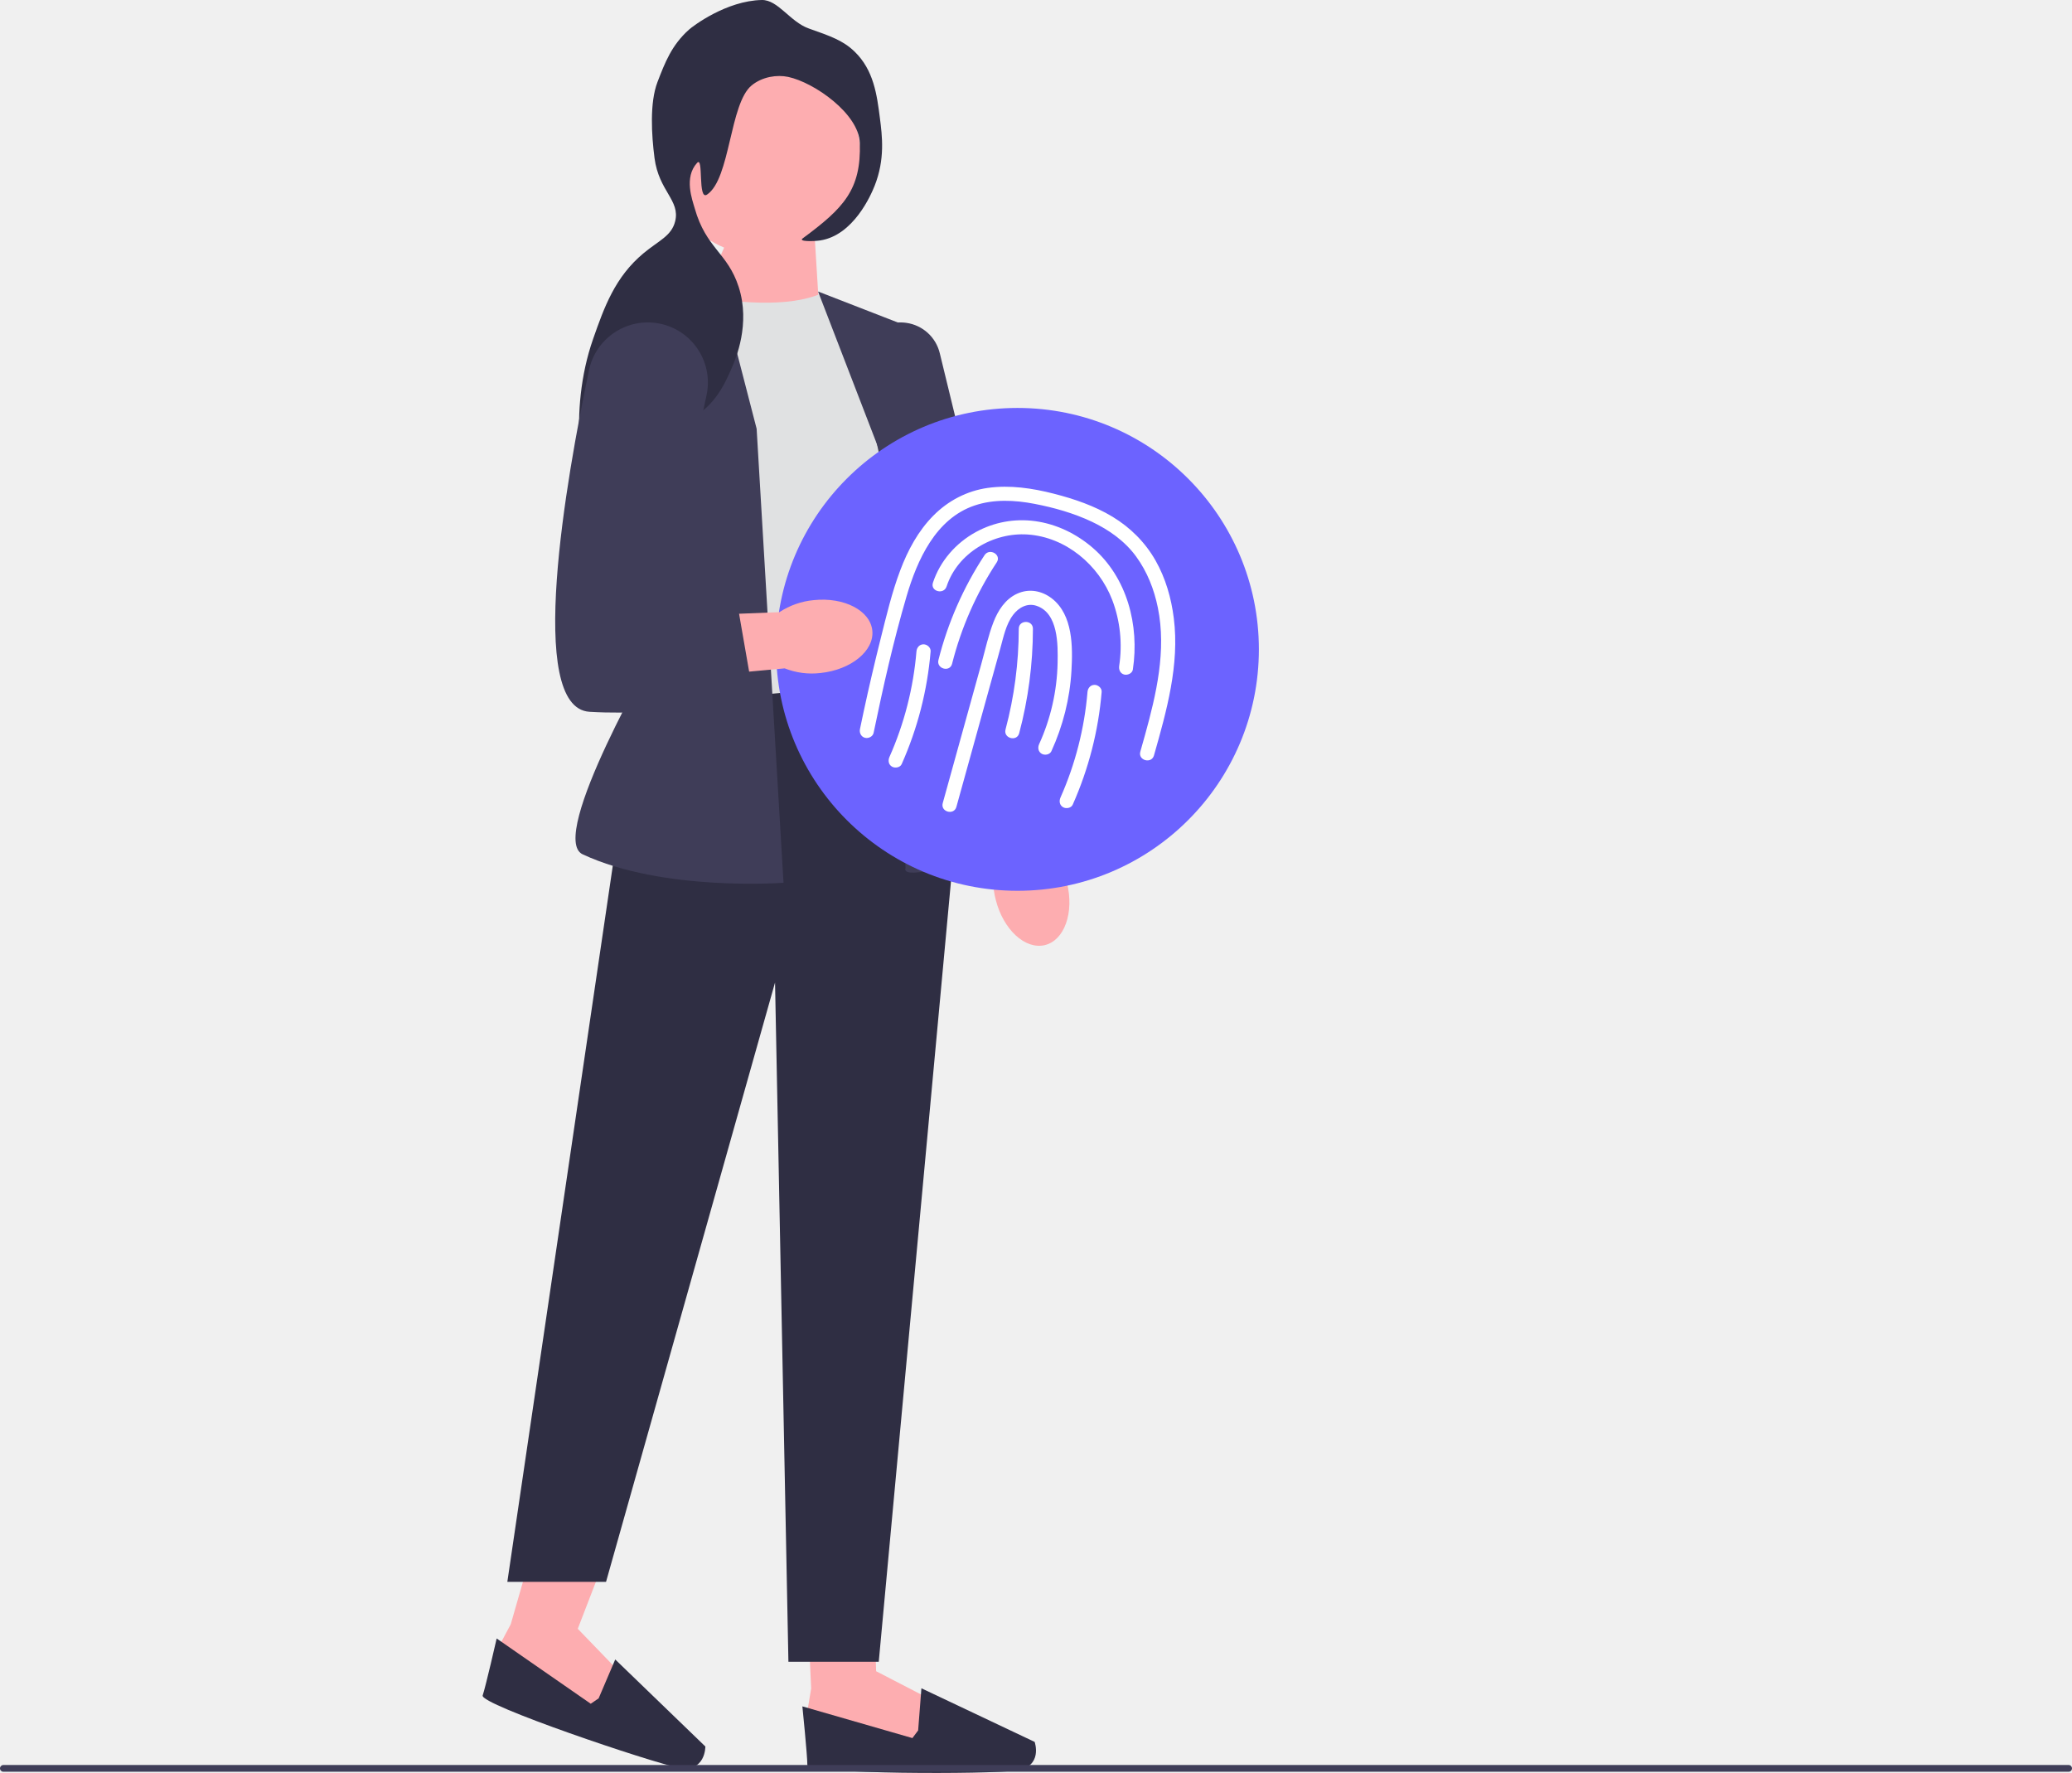
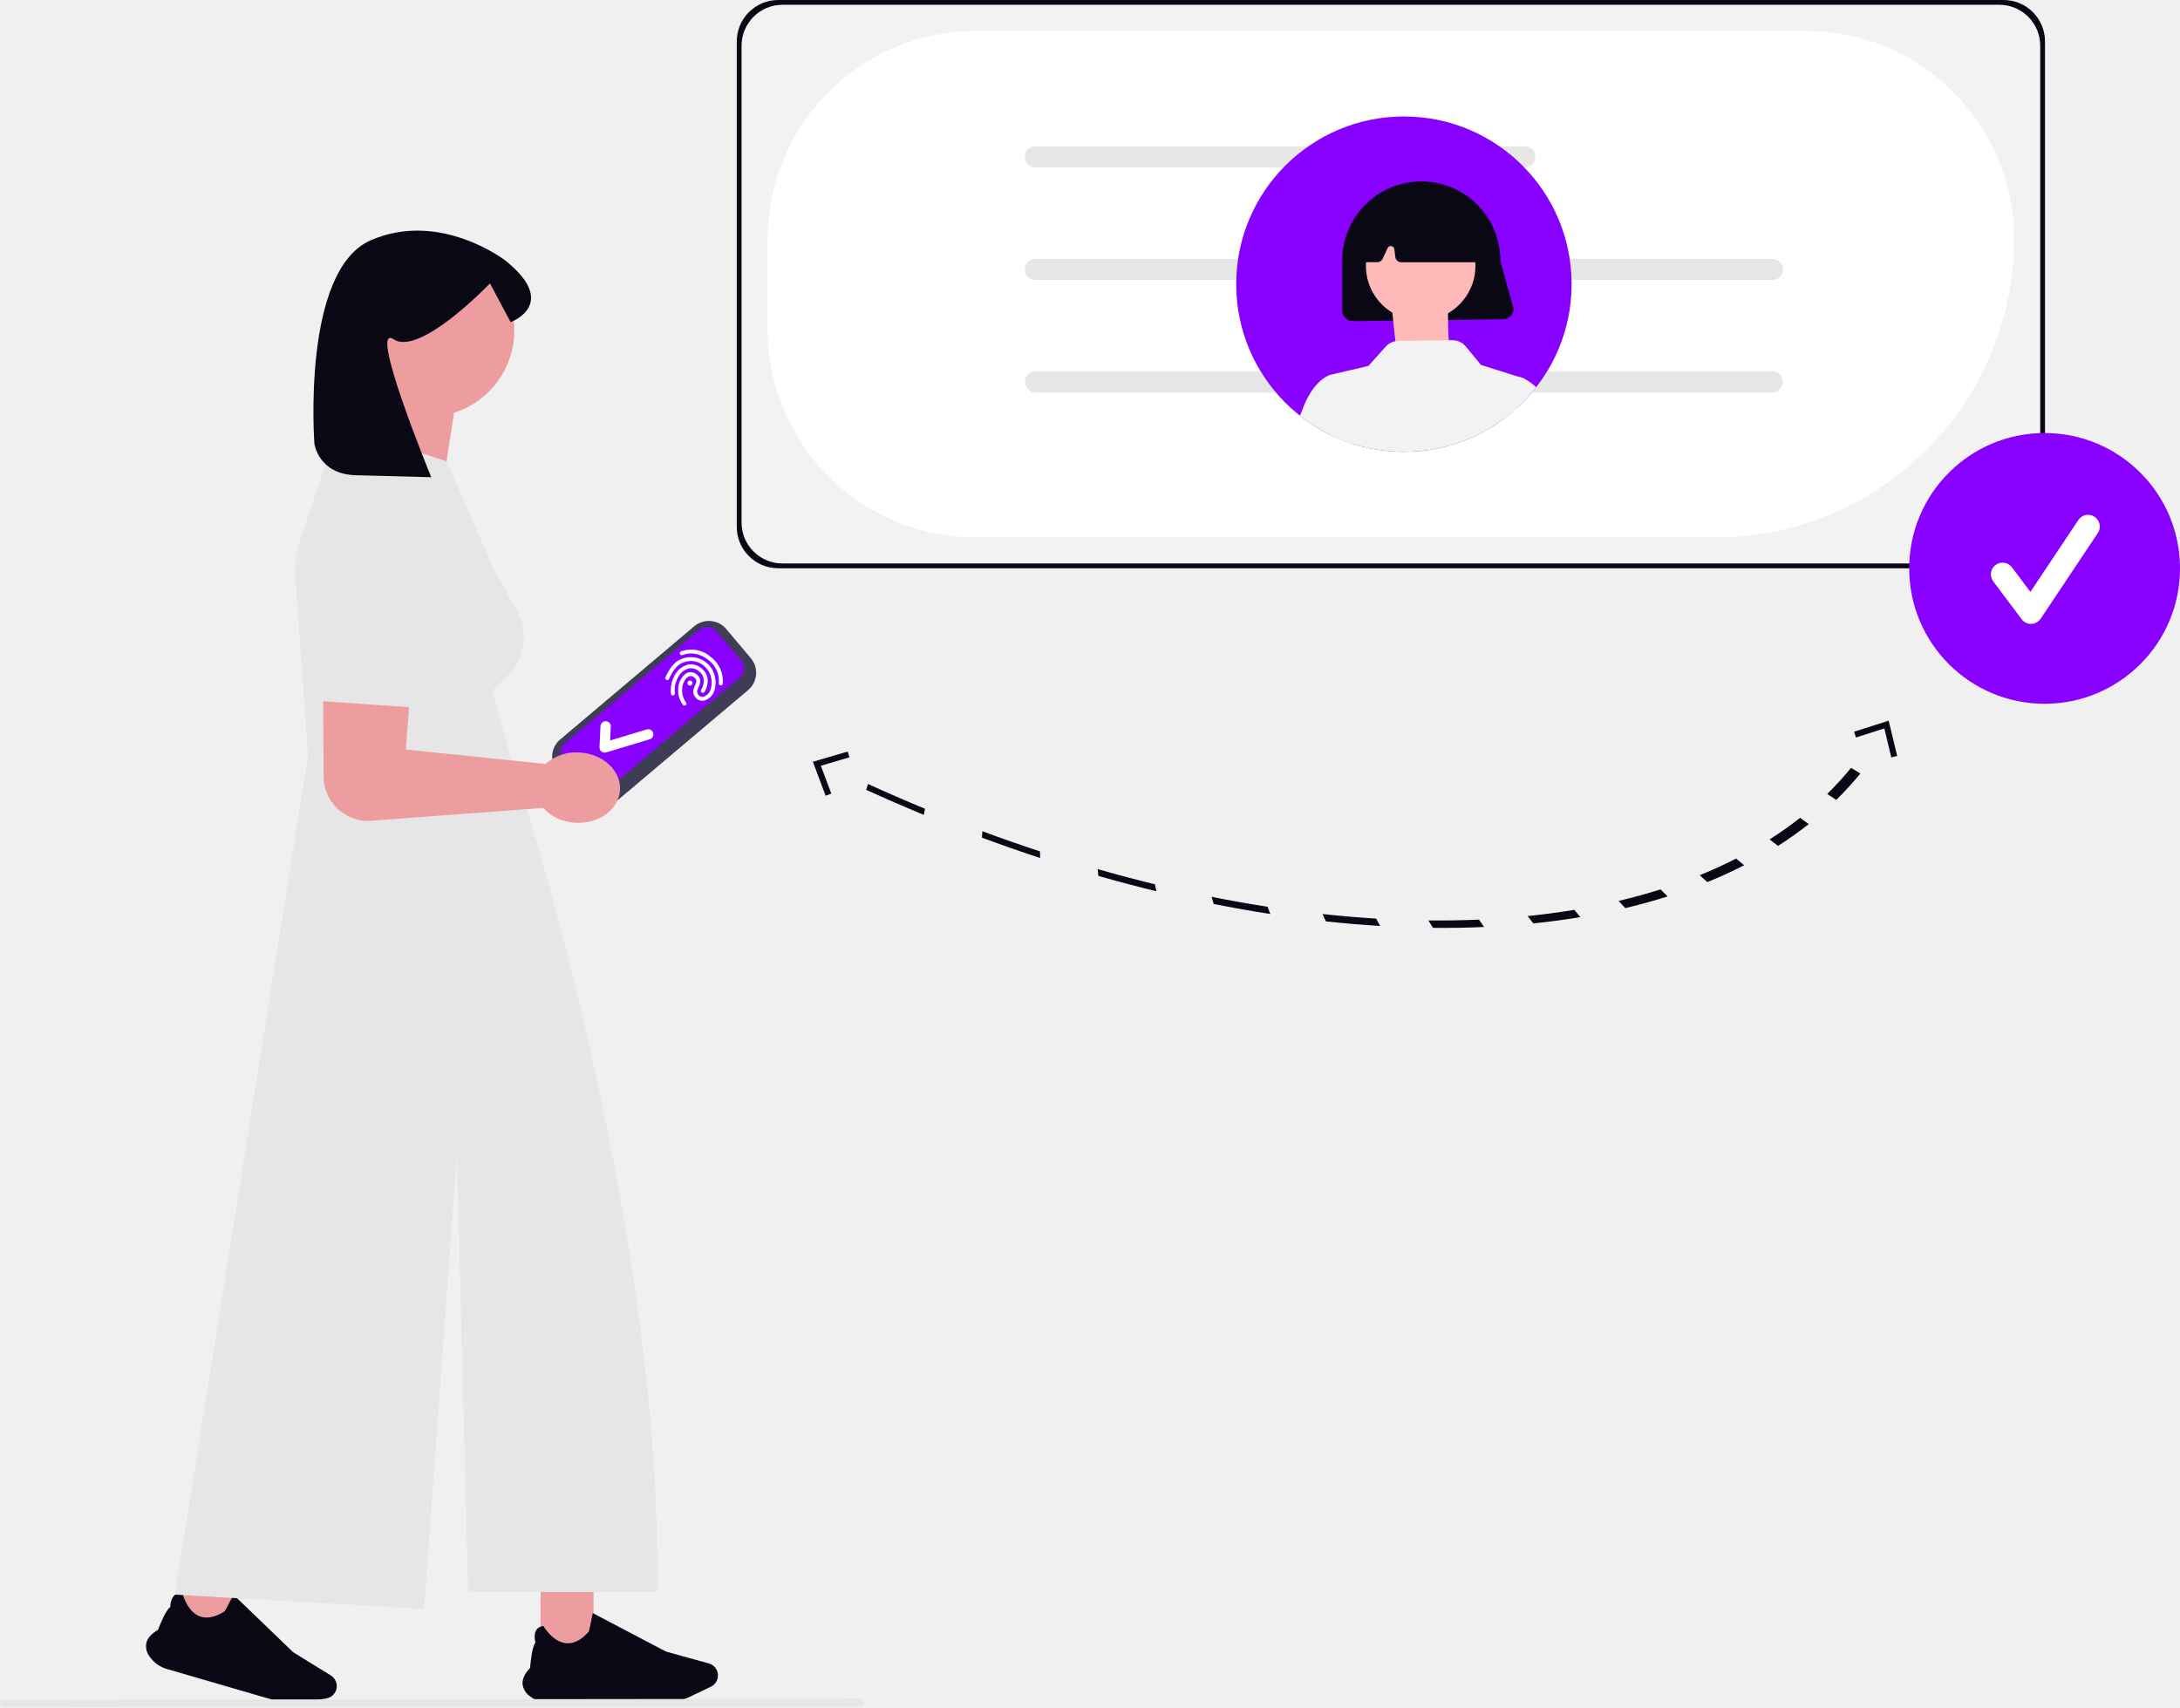
- <svg xmlns="http://www.w3.org/2000/svg" width="731.67" height="625.997" viewBox="0 0 731.67 625.997" role="img" artist="Katerina Limpitsouni" source="https://undraw.co/">
-   <path id="uuid-5ef434d5-ec3b-4be2-96d4-c13c471d6de8-52" d="M376.763,311.697c2.62,10.501-.885,20.354-7.829,22.007-6.944,1.653-14.695-5.518-17.315-16.023-1.106-4.182-1.156-8.566-.145-12.784l-10.519-44.63,21.864-4.459,8.049,44.471c2.886,3.291,4.907,7.207,5.894,11.418,0,0,0,0,0,0Z" fill="#fdadb0" />
-   <g>
-     <polygon points="285.095 566.897 286.442 596.149 285.093 604.244 289.814 613.687 326.913 617.734 328.937 600.196 309.376 590.078 308.807 573.55 285.095 566.897" fill="#fdadb0" />
-     <path d="M324.215,610.989l-2.024,2.698-38.852-11.196s1.753,17.267,1.753,20.639,64.08,3.373,73.723,2.024,6.546-10.118,6.546-10.118l-39.988-18.929-1.158,14.881h0Z" fill="#2f2e43" />
-   </g>
-   <g>
-     <polygon points="188.439 545.365 180.354 573.509 176.486 580.746 177.937 591.204 211.79 606.911 219.319 590.943 204.025 575.097 213.619 550.219 188.439 545.365" fill="#fdadb0" />
-     <path d="M211.392,599.657l-2.781,1.909-33.225-23.041s-3.865,16.92-4.945,20.115,59.631,23.703,69.198,25.51,9.44-7.491,9.44-7.491l-31.827-30.73-5.86,13.728h0l-0-0Z" fill="#2f2e43" />
-   </g>
-   <polygon points="287.71 83.967 289.127 106.973 246.169 109.152 259.471 78.842 287.71 83.967" fill="#fdadb0" />
-   <path d="M290.223,103.531c-11.514,5.136-29.931,3.731-50.802,0l-3.262,144.597s65.288,13.126,87.735-11.093l-11.814-118.145-21.857-15.359s0,0,0,0Z" fill="#e0e1e2" />
-   <polygon points="316.805 240.579 224.635 249.689 179.15 558.536 214.002 558.536 273.682 346.909 278.408 586.743 310.307 586.743 337.48 293.153 316.805 240.579" fill="#2f2e43" />
-   <path d="M252.524,94.671l-30.968,18.326c-11.731,6.942-17.261,20.957-13.431,34.039l23.934,81.747s-38.975,66.957-26.31,72.865c28.459,13.274,70.927,10.042,70.927,10.042l-9.491-160.309-14.66-56.709,0,0s0-0,0-0Z" fill="#3f3d58" />
-   <path d="M288.877,102.924l35.016,13.604,8.27,101.014,23.16,81.376c-39.228,14.319-35.565,7.646-35.565,7.646l-6.498-140.415-24.383-63.225,0,0s0-0,0-0Z" fill="#3f3d58" />
-   <path d="M340.031,297.196l-.12-.553-35.794-165.551c-1-4.626,.279-9.262,3.508-12.722,3.23-3.46,7.769-5.053,12.453-4.372,5.777,.84,10.402,5.048,11.782,10.721l39.316,161.606-31.146,10.871h-0Z" fill="#3f3d58" />
-   <circle cx="269.07" cy="55.227" r="34.852" fill="#fdadb0" />
-   <path d="M285.651,10.073c7.677,2.698,12.069,4.242,16.093,8.118,6.797,6.548,7.918,15.298,8.961,23.429,.815,6.36,1.87,14.584-1.855,23.98-1.271,3.206-7.437,17.492-19.238,19.298-2.318,.354-7.759,.448-6.191-.71,14.515-10.716,20.71-17.186,20.202-33.702-.315-10.262-15.996-21.342-25.308-23.334-3.922-.839-9.144-.073-12.889,3.002-7.826,6.424-7.492,32.991-15.744,38.544-3.394,2.284-1.132-13.793-3.524-11.186-4.718,5.144-1.692,13.022-.844,16.022,4.022,14.231,11.604,15.624,15.532,27.776,4.241,13.12-1.097,25.473-2.362,28.402-2.202,5.096-5.98,13.841-14.614,18.036-10.958,5.325-19.596-1.609-24.69,4.336-2.848,3.323-1.307,6.843-6.451,17.18-1.679,3.374-2.519,5.062-3.262,5.002-3.517-.283-9.212-28.438-.002-54.658,3.865-11.004,7.652-21.784,17.803-30.215,5.367-4.457,9.868-6.061,11.149-11.265,1.83-7.436-5.77-10.609-7.293-22.341-1.042-8.024-1.773-19.499,1.06-26.854,2.675-6.946,4.997-12.975,11.076-18.442,1.46-1.313,13.245-10.238,25.741-10.49,5.753-.116,9.979,7.728,16.649,10.072h0Z" fill="#2f2e43" />
-   <g>
-     <circle cx="359.294" cy="229.28" r="85.243" fill="#6c63ff" />
-     <g>
-       <path d="M337.725,284.894c5.175-18.666,10.349-37.333,15.524-55.999,1.102-3.974,1.954-8.388,4.476-11.76,1.949-2.607,5.016-4.313,8.261-3.241,7.737,2.556,7.612,13.721,7.475,20.235-.207,9.833-2.427,19.643-6.513,28.594-.56,1.227-.35,2.691,.897,3.42,1.075,.629,2.857,.337,3.42-.897,4.091-8.962,6.523-18.555,7.089-28.398,.488-8.493,.525-19.693-6.837-25.482-3.598-2.829-8.19-3.67-12.408-1.714-4.168,1.932-6.714,5.933-8.315,10.076-1.78,4.606-2.84,9.546-4.158,14.299l-4.246,15.316c-3.162,11.407-6.325,22.814-9.487,34.222-.861,3.105,3.962,4.431,4.821,1.329h0v0h-0Z" fill="#fff" />
-       <path d="M359.896,258.897c3.202-12.019,4.838-24.447,4.852-36.885,.004-3.217-4.996-3.222-5,0-.013,12.017-1.579,23.944-4.673,35.556-.829,3.113,3.993,4.44,4.821,1.329h-0Z" fill="#fff" />
-       <path d="M308.494,258.752c3.351-16.157,6.978-32.366,11.629-48.204,3.771-12.843,10.274-27.397,23.998-32.054,6.816-2.313,14.204-1.94,21.18-.598,6.918,1.331,13.925,3.311,20.301,6.34,6.036,2.867,11.619,6.82,15.592,12.264,3.922,5.375,6.365,11.612,7.681,18.107,3.055,15.073-.541,30.471-4.57,44.999-.536,1.934-1.084,3.864-1.633,5.794-.881,3.101,3.942,4.424,4.821,1.329,4.452-15.663,9.077-32.025,7.003-48.463-.897-7.109-2.891-14.093-6.445-20.35-3.642-6.412-8.896-11.653-15.195-15.462-6.353-3.842-13.504-6.288-20.665-8.123-7.606-1.95-15.522-3.15-23.356-2.06-7.387,1.027-14.043,4.53-19.274,9.818-5.359,5.418-8.983,12.187-11.657,19.262-2.949,7.803-4.875,15.999-6.904,24.077-2.144,8.538-4.145,17.112-6,25.717-.451,2.091-.892,4.184-1.327,6.278-.274,1.321,.385,2.701,1.746,3.075,1.239,.34,2.8-.418,3.075-1.746h0Z" fill="#fff" />
-       <path d="M334.263,207.066c3.899-11.831,16.455-19.156,28.611-18.344,13.475,.9,25.154,10.741,29.885,23.124,2.811,7.358,3.636,15.457,2.454,23.243-.202,1.333,.336,2.688,1.746,3.075,1.182,.325,2.871-.403,3.075-1.746,2.362-15.562-1.979-32.52-14.226-43.043-5.743-4.935-12.777-8.35-20.307-9.373-7.241-.983-14.541,.357-20.952,3.882-7.032,3.867-12.587,10.205-15.108,17.854-1.009,3.063,3.817,4.376,4.821,1.329h0l0-0Z" fill="#fff" />
-       <path d="M323.625,229.998c-1.074,12.826-4.307,25.509-9.537,37.273-.548,1.233-.358,2.686,.897,3.42,1.065,.623,2.869,.343,3.42-.897,5.614-12.626,9.066-26.024,10.219-39.796,.113-1.347-1.23-2.5-2.5-2.5-1.446,0-2.387,1.149-2.5,2.5h0Z" fill="#fff" />
-       <path d="M384.021,244.315c-1.074,12.826-4.307,25.509-9.537,37.273-.548,1.233-.358,2.686,.897,3.42,1.065,.623,2.869,.343,3.42-.897,5.614-12.626,9.066-26.024,10.219-39.796,.113-1.347-1.23-2.5-2.5-2.5-1.446,0-2.387,1.149-2.5,2.5h0l0-0Z" fill="#fff" />
-       <path d="M336.205,234.364c3.215-12.749,8.542-24.831,15.769-35.814,1.774-2.696-2.554-5.203-4.317-2.524-7.444,11.313-12.962,23.878-16.273,37.009-.787,3.121,4.034,4.452,4.821,1.329h0v0h-0Z" fill="#fff" />
+ <svg xmlns="http://www.w3.org/2000/svg" width="800" height="626.599" viewBox="0 0 800 626.599" role="img" artist="Katerina Limpitsouni" source="https://undraw.co/">
+   <defs>
+     <clipPath id="a-53">
+       <circle cx="61.54" cy="61.54" r="61.54" transform="translate(0)" fill="none" stroke="#707070" stroke-width="1" />
+     </clipPath>
+   </defs>
+   <g transform="translate(-662.08 -202)">
+     <g transform="translate(864.697 429.896)">
+       <g transform="translate(0)">
+         <path d="M570.063,342.355l49.2-41.552a8.32,8.32,0,0,0,.987-11.712L611.2,278.367a8.32,8.32,0,0,0-11.712-.987l-49.2,41.552a8.32,8.32,0,0,0-.987,11.712l9.056,10.724A8.32,8.32,0,0,0,570.063,342.355Z" transform="translate(-547.337 -275.422)" fill="#3f3d56" />
+         <path d="M616.648,289.3a4.484,4.484,0,0,1-.532,6.311l-49.2,41.552a4.484,4.484,0,0,1-6.311-.532l-9.056-10.724a4.484,4.484,0,0,1,.532-6.311l49.2-41.552a4.484,4.484,0,0,1,6.311.532Z" transform="translate(-547.301 -274.766)" fill="#8800ff" />
+         <path d="M11.161,18.635a1.891,1.891,0,0,1-1.5.791L1.935,19.6a1.892,1.892,0,1,1-.087-3.782L6.906,15.7,1.925,2.563A1.892,1.892,0,0,1,5.463,1.222l5.928,15.642a1.893,1.893,0,0,1-.2,1.727Z" transform="matrix(-0.07, 0.998, -0.998, -0.07, 37.439, 38.072)" fill="#fff" />
+       </g>
+       <g transform="matrix(0.574, 0.819, -0.819, 0.574, 54.1, 6.403)">
+         <g transform="translate(0 0)">
+           <path d="M.928,9.166a.715.715,0,0,1-.911-.84A10.767,10.767,0,0,1,7.773.588,11.4,11.4,0,0,1,14.881.549,11.541,11.541,0,0,1,18.5,2.574a.709.709,0,0,1,.116,1l0,.005A.725.725,0,0,1,17.6,3.69a9.642,9.642,0,0,0-9.41-1.747C3.144,3.5,1.773,7.149,1.417,8.641A.7.7,0,0,1,.928,9.166Z" fill="#fff" />
+           <path d="M14.465,16.24a.709.709,0,0,1-.177.033c-4.5.242-7.362-3.5-7.479-3.651l-.022-.036c-.072-.111-1.8-2.747-1.041-4.84A3.3,3.3,0,0,1,8.055,5.752a2.977,2.977,0,0,1,2.769.308,5.566,5.566,0,0,1,1.423,1.754c.812,1.334,1.31,2.013,2.855,1.621A1.642,1.642,0,0,0,16.241,8.32a4.265,4.265,0,0,0-.869-3.815A8.151,8.151,0,0,0,6.817,1.763,7.476,7.476,0,0,0,2.7,4.817,7.848,7.848,0,0,0,1.442,8.931C1.426,11.541,3.565,14.974,3.585,15a.707.707,0,0,1-.225.975l-.007,0a.724.724,0,0,1-.992-.222C2.265,15.6-.018,11.944,0,8.928A9.063,9.063,0,0,1,12.559.7,9.949,9.949,0,0,1,16.5,3.617a5.637,5.637,0,0,1,1.089,5.15,3.055,3.055,0,0,1-2.145,2.04c-2.643.672-3.678-1.02-4.433-2.255-.775-1.266-1.2-1.859-2.544-1.445a1.922,1.922,0,0,0-1.38,1.115A3.476,3.476,0,0,0,7.327,10.5l.008.02a5.81,5.81,0,0,0,1.474,2.144,7.577,7.577,0,0,0,5.414,2.19.708.708,0,0,1,.751.663v.007A.724.724,0,0,1,14.465,16.24Z" transform="translate(2.16 2.723)" fill="#fff" />
+           <path d="M6.206,14.865a.726.726,0,0,1-.568-.059A11.456,11.456,0,0,1,.74,9.487l0-.015A7.617,7.617,0,0,1,.541,3.437,5.911,5.911,0,0,1,4.4.3a5.728,5.728,0,0,1,5.949,1.445,8.816,8.816,0,0,1,1.841,2.607.72.72,0,1,1-1.326.564A7.382,7.382,0,0,0,9.314,2.739a4.3,4.3,0,0,0-4.5-1.082A4.523,4.523,0,0,0,1.843,4.022a6.265,6.265,0,0,0,.194,4.861,10.056,10.056,0,0,0,4.314,4.688.705.705,0,0,1,.268.961l-.005.01A.724.724,0,0,1,6.206,14.865Z" transform="translate(4.963 5.442)" fill="#fff" />
+           <ellipse cx="0.918" cy="0.918" rx="0.918" ry="0.918" transform="translate(10.485 11.385)" fill="#fff" />
+         </g>
+       </g>
+     </g>
+     <g transform="translate(715.672 286.646)">
+       <rect width="19.438" height="25.62" transform="translate(144.776 497.104)" fill="#ed9da0" />
+       <path d="M655.015,503.807h41.318a23.83,23.83,0,0,0,10.263-2.339l7.616-3.66a4.576,4.576,0,0,0-.762-8.532l-15.717-4.348L670.852,470.8l-.02.1c-.5,2.546-1.281,6.393-1.381,6.627-2.757,3.161-5.589,4.613-8.418,4.327-4.934-.5-8.214-6.2-8.246-6.255l-.025-.044-.05.005a3.271,3.271,0,0,0-2.54,1.386c-1.126,1.7-.439,4.31-.326,4.706-1.348,1.317-1.953,8.684-2,9.279-1.949,2.066-2.875,4.051-2.753,5.9a6.357,6.357,0,0,0,2.668,4.467,11.539,11.539,0,0,0,7.254,2.511Z" transform="translate(-506.921 36.599)" fill="#090814" />
+       <rect width="19.438" height="25.62" transform="translate(28.08 515.45) rotate(-163.78)" fill="#ed9da0" />
+       <path d="M773.692,492.313l39.674,11.542a23.831,23.831,0,0,0,10.508.622l8.337-1.388a4.575,4.575,0,0,0,1.647-8.4l-13.873-8.565-21.869-21.074-.047.088c-1.19,2.3-3.02,5.78-3.177,5.977-3.529,2.263-6.655,2.869-9.291,1.8-4.6-1.858-6.155-8.245-6.171-8.309l-.012-.049-.049-.009a3.272,3.272,0,0,0-2.826.62c-1.556,1.317-1.625,4.017-1.627,4.427-1.663.889-4.3,7.793-4.512,8.35-2.449,1.439-3.892,3.087-4.291,4.9a6.356,6.356,0,0,0,1.317,5.033,11.538,11.538,0,0,0,6.263,4.437Z" transform="translate(-766.025 35.61)" fill="#090814" />
+       <path d="M709.709,68.1a31.6,31.6,0,1,1,41.07,30.155l-6.109,40.373L713.528,112.68a78.456,78.456,0,0,0,10.34-18.232,31.568,31.568,0,0,1-14.152-26.342Z" transform="translate(-637.78 -31.417)" fill="#ed9da0" />
+       <path d="M713.173,215.027l-4.562-63.863a42.236,42.236,0,0,1,2.06-16.368l13.522-40.553,39.818,12.789,16.8,38.437,9.15,16.776a19.612,19.612,0,0,1-3.349,23.257l-5.8,5.8,8.086,29.658-.851-.03,1.141.148s54.062,162.638,52.122,300.954H771.919L767.8,361.475,755.747,528.266,664.307,523,713.17,215.027Z" transform="translate(-653.715 -22.374)" fill="#e6e6e6" />
+       <path d="M704.744,110.311s1.476,11.2,15.148,11.562l27.733.742s-23.444-57.054-13.8-50.627,35.346-20.519,35.346-20.519l7.585,14.225s18.117-6.562-1.962-22.63c0,0-23.962-18.527-49.4-7.4S704.744,110.311,704.744,110.311Z" transform="translate(-642.961 -32.105)" fill="#090814" />
+       <path d="M785.217,221.457c.366-7.13-6.313-13.268-14.927-13.715a16.96,16.96,0,0,0-12.416,4.209l-.2-.01-51.063-5.288,3.83-50.679c1.417-9.8-1.335-19.683-10.989-21.9h0a19.037,19.037,0,0,0-23.306,18.64l.292,63.835a16.4,16.4,0,0,0,16.508,16.332l64.084-4.789a16.96,16.96,0,0,0,11.916,5.469c8.615.446,15.9-4.974,16.265-12.1Z" transform="translate(-611.283 -16.214)" fill="#ed9da0" />
+       <path d="M782.376,134.3,779.3,192.12l-42.738-2.9,7.558-60.133" transform="translate(-678.302 -16.916)" fill="#e6e6e6" />
+     </g>
+     <path d="M945.647,708.561l-314.313.351a1.377,1.377,0,1,1,0-2.754l314.313-.351a1.377,1.377,0,1,1,0,2.755Z" transform="translate(32.123 119.686)" fill="#e6e6e6" />
+     <g transform="translate(932.454 202)">
+       <path d="M793.355,341.767H343.509A15.21,15.21,0,0,1,328.39,326.5V148.464A15.21,15.21,0,0,1,343.509,133.2H793.355a15.21,15.21,0,0,1,15.118,15.265V326.5a15.21,15.21,0,0,1-15.118,15.265Z" transform="translate(-328.39 -133.199)" fill="#090814" />
+       <path d="M789.957,338.253H343.4a15.025,15.025,0,0,1-15.008-15.008V148.207A15.025,15.025,0,0,1,343.4,133.2H789.957a15.025,15.025,0,0,1,15.008,15.008V323.245a15.025,15.025,0,0,1-15.008,15.008Z" transform="translate(-326.634 -131.443)" fill="#f2f2f2" />
+       <path d="M687.139,330.012H415.612a76.4,76.4,0,0,1-76.318-76.318V220.428a76.4,76.4,0,0,1,76.318-76.319H720.4a76.4,76.4,0,0,1,76.318,76.319A109.708,109.708,0,0,1,687.139,330.012Z" transform="translate(-327.964 -132.773)" fill="#fff" />
+       <path d="M630.212,200.1H450.729a3.871,3.871,0,1,1,0-7.741H630.212a3.871,3.871,0,1,1,0,7.741Z" transform="translate(-341.079 -138.657)" fill="#e6e6e6" />
+       <path d="M721.069,247.131H450.729a3.871,3.871,0,1,1,0-7.741h270.34a3.871,3.871,0,1,1,0,7.741Z" transform="translate(-341.079 -144.391)" fill="#e6e6e6" />
+       <path d="M721.069,294.162H450.729a3.871,3.871,0,0,1,0-7.741h270.34a3.871,3.871,0,0,1,0,7.741Z" transform="translate(-341.079 -150.126)" fill="#e6e6e6" />
+       <path d="M721.069,294.162H450.729a3.871,3.871,0,0,1,0-7.741h270.34a3.871,3.871,0,0,1,0,7.741Z" transform="translate(-341.079 -150.126)" fill="#e6e6e6" />
+       <circle cx="61.54" cy="61.54" r="61.54" transform="translate(183.28 42.747)" fill="#8800ff" />
+       <path d="M699.506,307.834" transform="translate(-371.885 -152.737)" fill="#2f2e41" />
+       <g transform="translate(183.28 42.747)" clip-path="url(#a-53)">
+         <g transform="translate(-31.35 24.008)">
+           <path d="M848.068,244.377l-55.049.688a3.9,3.9,0,0,1-3.9-3.9V222.979a29.015,29.015,0,1,1,58.029,0l4.815,17.5a3.9,3.9,0,0,1-3.9,3.9Z" transform="translate(-718.853 -193.964)" fill="#090814" />
+           <circle cx="20.093" cy="20.093" r="20.093" transform="translate(78.95 10.725)" fill="#ffb9b9" />
+           <path d="M870.218,399.7s-.354,14.517,1.062,14.871-19.474,6.019-19.474,6.019l-2.124-19.828Z" transform="translate(-761.102 -353.357)" fill="#ffb9b9" />
+           <path d="M784.9,346.78c3.62.967,39.4,15.712,56.381.772l13.322-65.776-15.961-5.034-5.57-6.773a6.325,6.325,0,0,0-4.979-2.311l-19.8.265a6.355,6.355,0,0,0-4.634,2.106l-6.342,7.073-14.326,3.334Z" transform="translate(-717.458 -209.554)" fill="#f2f2f2" />
+           <path d="M866.364,290.878,870.7,285.1s7.947,2.088,11.985,13.477,20.581,102.376,20.581,102.376l-17.816,8.272-24.126-80.413Z" transform="translate(-735.291 -213.525)" fill="#f2f2f2" />
+           <path d="M770.04,289.375l-6-5.273s-6.285,1.586-10.323,12.974-55.576,87.738-55.576,87.738l17.816,8.272,59.121-65.779Z" transform="translate(-698.141 -213.298)" fill="#f2f2f2" />
+           <path d="M840.725,224.427H812.64a2.168,2.168,0,0,1-2.149-1.9l-.364-2.909a1.3,1.3,0,0,0-2.466-.386l-1.842,3.942a2.173,2.173,0,0,1-1.962,1.249h-4.266a2.163,2.163,0,0,1-2.166-2.159,2.113,2.113,0,0,1,.01-.213l1.682-17.57a2.182,2.182,0,0,1,1.236-1.763,43.919,43.919,0,0,1,38.767.023,2.169,2.169,0,0,1,1.225,1.662l2.52,17.547a2.162,2.162,0,0,1-2.143,2.471Z" transform="translate(-720.744 -194.934)" fill="#090814" />
+         </g>
+       </g>
+     </g>
+     <circle cx="49.686" cy="49.686" r="49.686" transform="translate(1362.707 360.93)" fill="#8800ff" />
+     <path d="M585.2,263.565a4.294,4.294,0,0,1-3.436-1.719L571.225,247.8a4.3,4.3,0,0,1,6.873-5.154l6.892,9.189,17.7-26.553a4.3,4.3,0,0,1,7.148,4.766l-21.07,31.6a4.3,4.3,0,0,1-3.455,1.912Z" transform="translate(822.196 167.417)" fill="#fff" />
+     <g transform="matrix(0.469, -0.883, 0.883, 0.469, 956.247, 489.374)">
+       <path d="M2.205,0,0,.435c.463,7.673,1.074,15.411,1.8,23l2.185-.693C3.264,15.238,2.663,7.588,2.205,0ZM6.578,45.231l-2.156.945c1,7.5,2.157,15.029,3.426,22.388l2.118-1.2c-1.256-7.279-2.4-14.728-3.388-22.138Zm7.567,43.858-2.07,1.444c1.532,7.2,3.215,14.407,5,21.419l2.015-1.682c-1.769-6.936-3.437-14.062-4.948-21.183Zm10.638,41.734-1.95,1.913c2.031,6.778,4.212,13.53,6.484,20.067l1.88-2.136c-2.246-6.465-4.4-13.141-6.412-19.844Zm13.513,38.9-1.8,2.35c2.5,6.253,5.136,12.443,7.849,18.393l1.711-2.554c-2.681-5.886-5.287-12.011-7.76-18.191Zm16.148,35.442-1.612,2.746c2.914,5.621,5.968,11.148,9.079,16.427l1.518-2.916c-3.08-5.235-6.1-10.7-8.983-16.259ZM72.955,236.58l-1.411,3.1c3.288,4.907,6.707,9.682,10.16,14.193l1.3-3.254c-3.415-4.462-6.8-9.187-10.047-14.038Zm20.57,26.877-1.181,3.4c3.607,4.1,7.334,8.047,11.077,11.719l1.057-3.529c-3.7-3.631-7.387-7.534-10.954-11.59Zm22.294,21.873-.929,3.646c3.865,3.227,7.841,6.268,11.819,9.038l.8-3.745c-3.932-2.739-7.862-5.745-11.684-8.939Zm23.653,16.49-.662,3.833a138.041,138.041,0,0,0,12.371,6.21l.524-3.889c-4.094-1.808-8.21-3.879-12.23-6.154Zm24.658,10.837-.383,3.954a118.441,118.441,0,0,0,12.709,3.271l.242-3.991a116.928,116.928,0,0,1-12.567-3.235Z" transform="translate(8.901 21.684)" fill="#090814" />
+       <path d="M18.136,9.531l-1.585,1.554L8.906,3.268,1.663,11.46,0,9.983,8.824,0Z" transform="translate(0 0)" fill="#090814" />
+       <path d="M1.926,0,.372,1.585l7.82,7.646L0,16.473l1.477,1.663L11.46,9.312Z" transform="translate(195.905 332.339)" fill="#090814" />
    </g>
  </g>
-   <path d="M0,624.383c0,.66,.53,1.19,1.19,1.19H730.48c.66,0,1.19-.53,1.19-1.19,0-.66-.53-1.19-1.19-1.19H1.19c-.66,0-1.19,.53-1.19,1.19Z" fill="#3f3d58" />
-   <path id="uuid-ed8d5917-2465-4251-8a73-24d647765b28-53" d="M287.343,211.895c10.763-1.132,20.032,3.711,20.702,10.817,.67,7.106-7.511,13.783-18.278,14.914-4.295,.513-8.643-.048-12.68-1.637l-45.66,4.201-1.371-22.272,45.159-1.776c3.661-2.399,7.82-3.855,12.128-4.246,0,0,0,0,0,0Z" fill="#fdadb0" />
-   <path d="M231.713,114.053h-0c-11.053-1.557-21.422,5.711-23.719,16.633-8.015,38.108-22.397,119.281,.192,120.637,29.536,1.772,57.891-5.316,57.891-5.316l-7.089-40.76-23.038-2.363,13.552-63.386c2.573-12.035-5.601-23.728-17.788-25.444l0-0Z" fill="#3f3d58" />
</svg>
